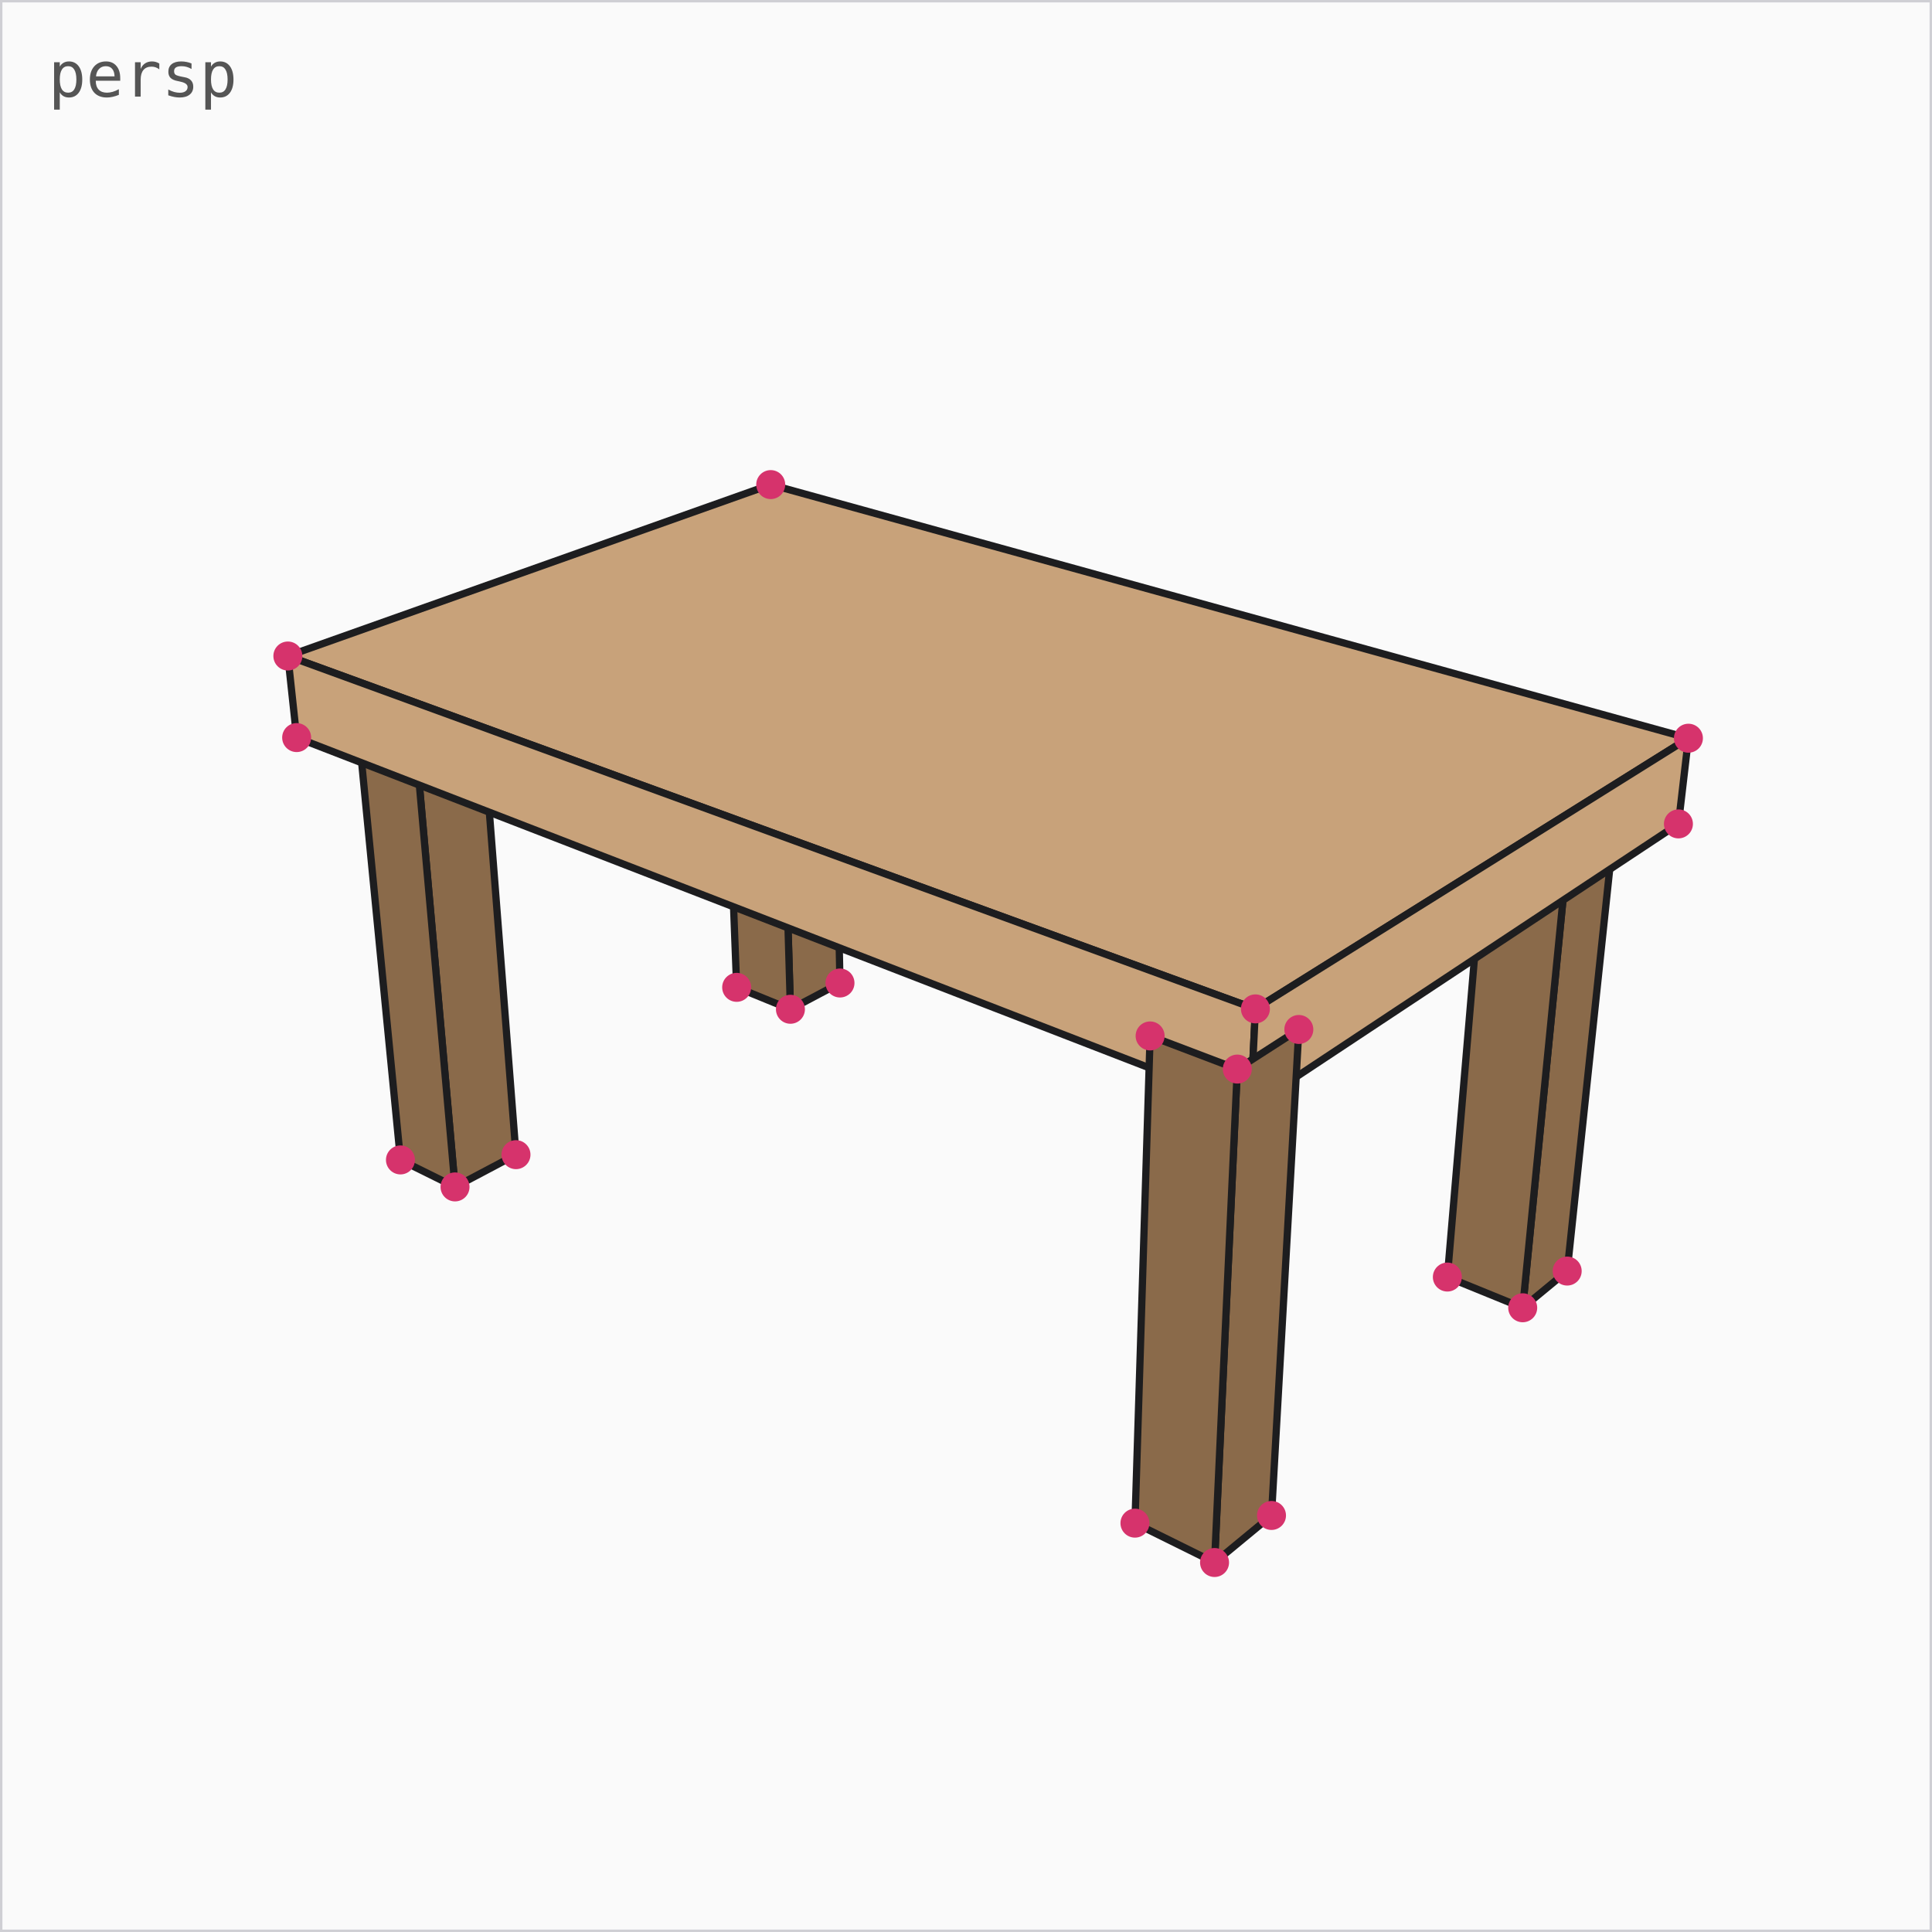
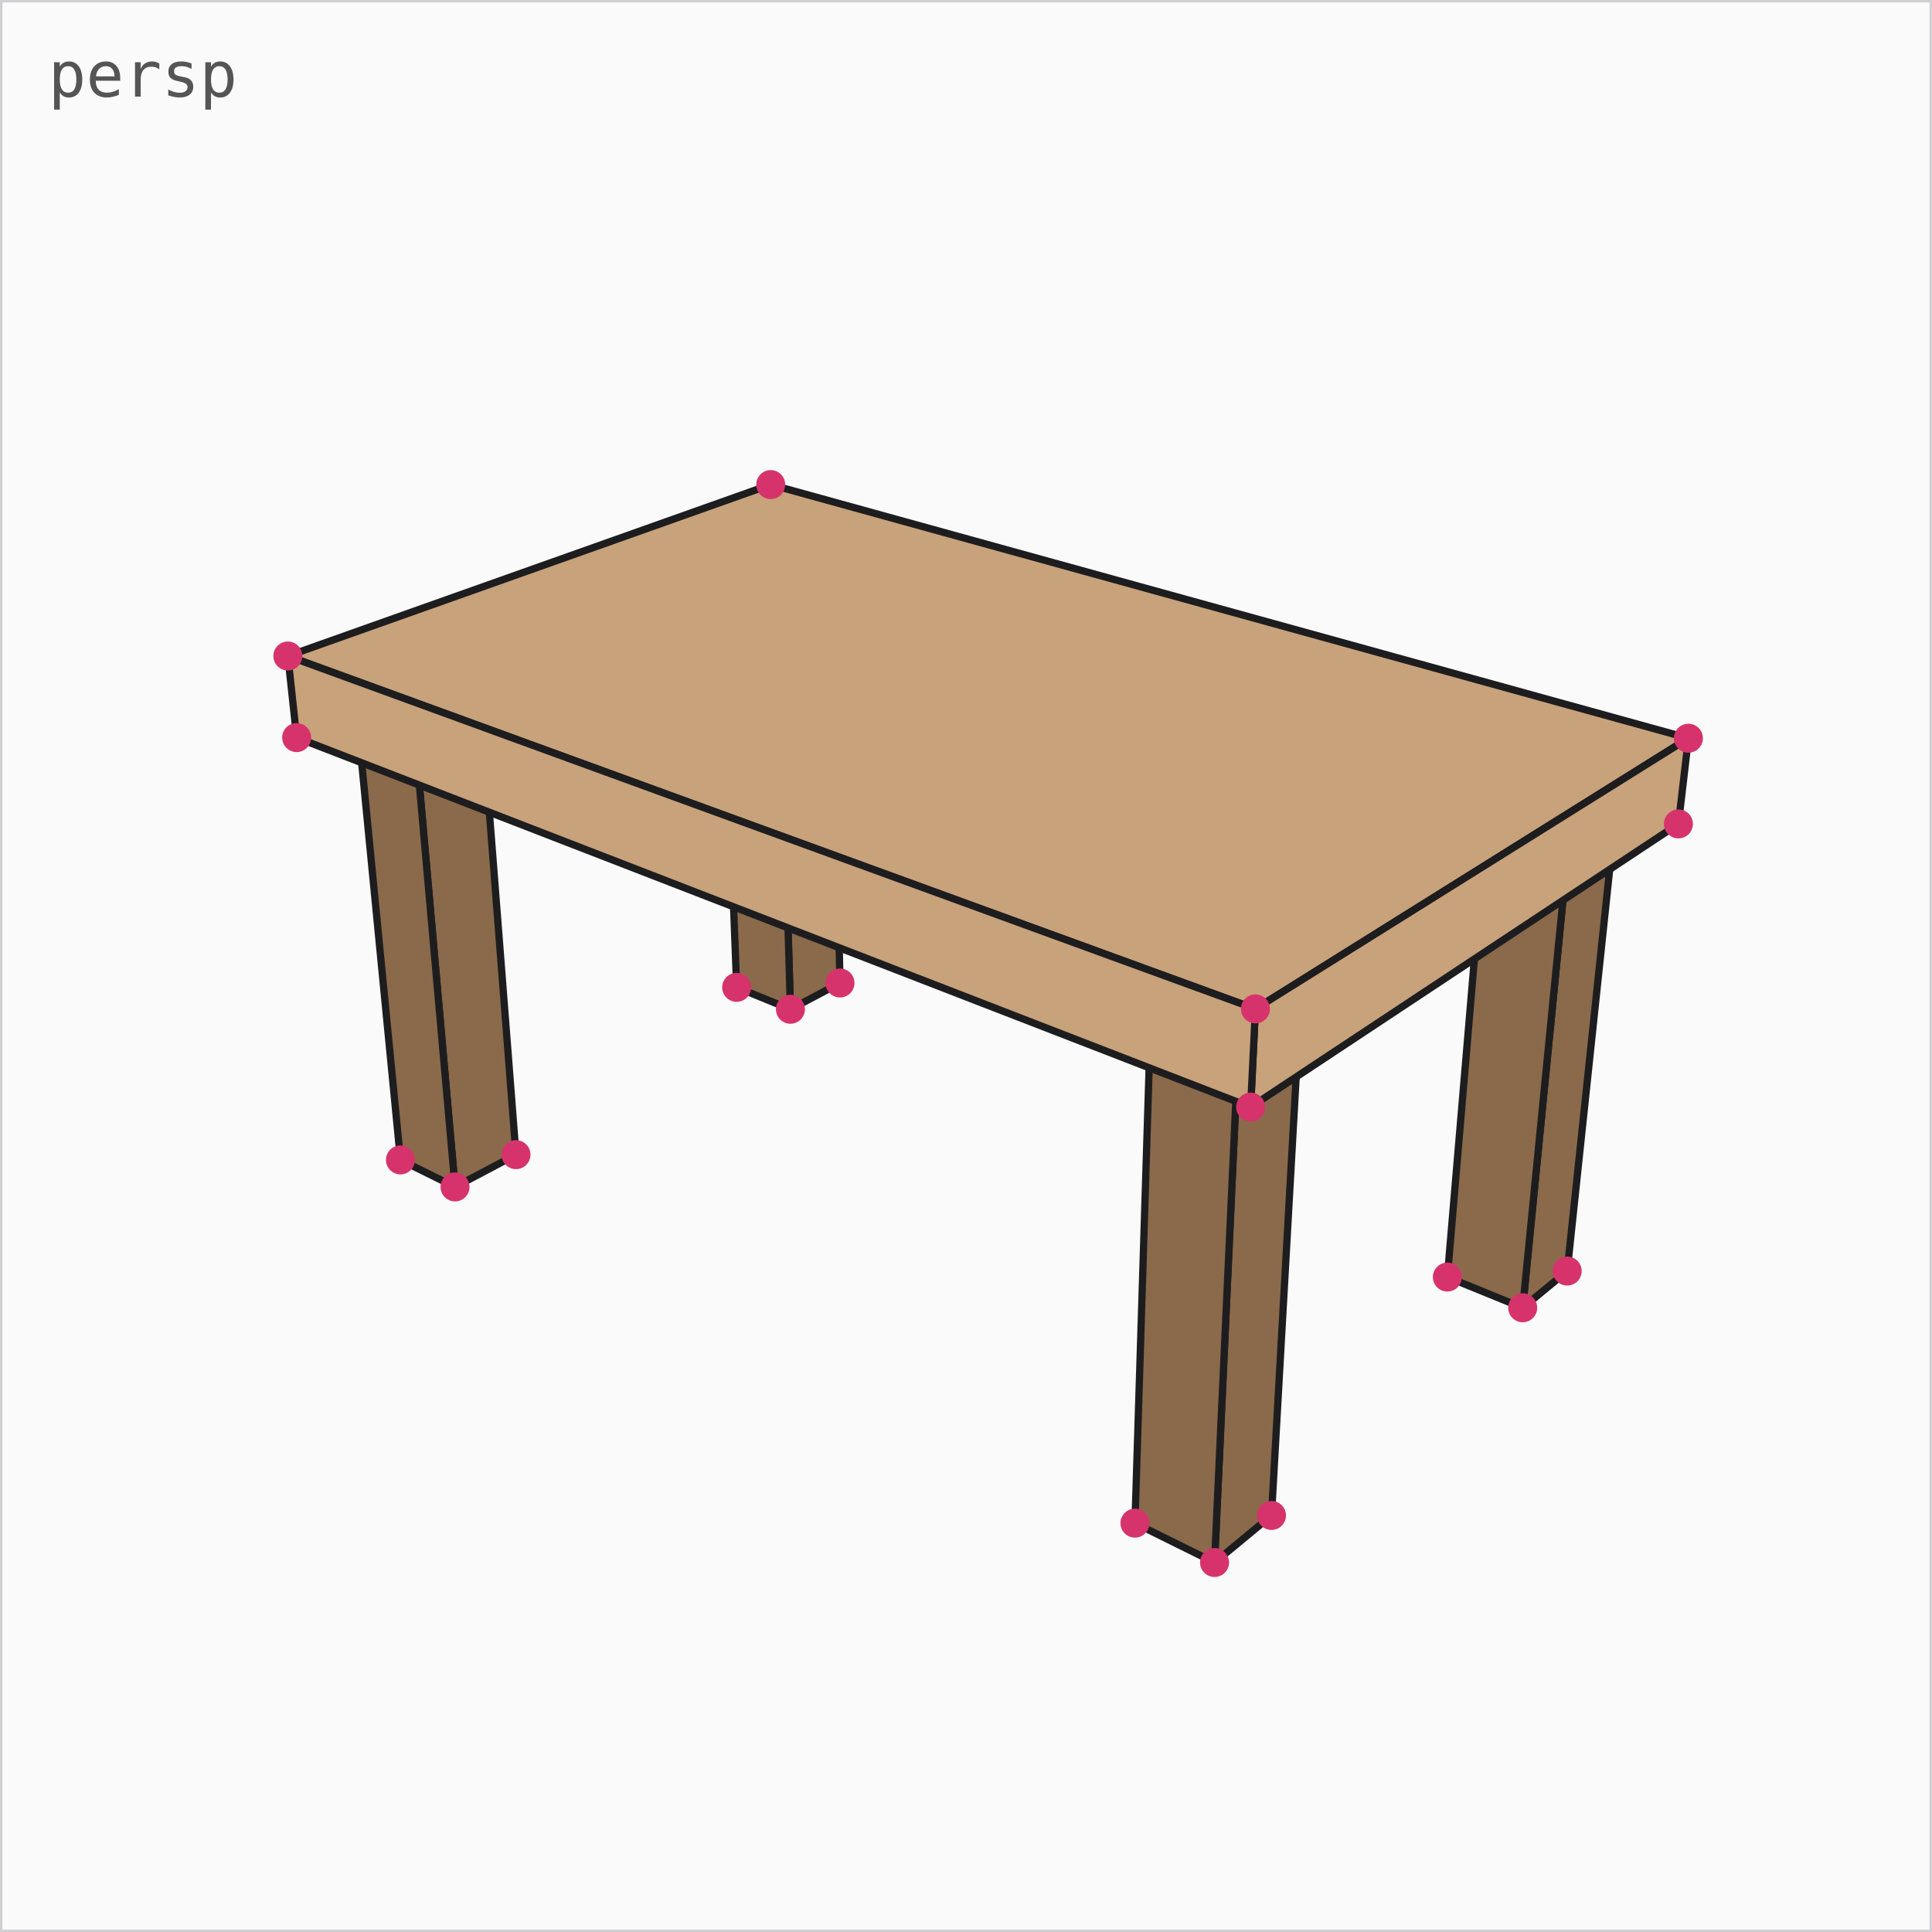
<svg xmlns="http://www.w3.org/2000/svg" viewBox="0 0 400 400" width="400" height="400">
  <g data-view="persp" transform="translate(0 0)">
    <rect width="400" height="400" fill="#fafafa" stroke="#cfcfd4" />
    <text x="10" y="20" font-family="monospace" font-size="13" fill="#555">persp</text>
    <polygon data-face="8" data-depth="6.06" points="173.91,203.52 172.2,122.63 161.23,127 163.65,208.96" fill="#8a6a4a" stroke="#1d1d1f" stroke-width="1.5" stroke-linejoin="round" />
    <circle data-v="9" cx="173.91" cy="203.52" r="3" fill="#d6336c" />
    <circle data-v="10" cx="172.2" cy="122.63" r="3" fill="#d6336c" />
    <polygon data-face="6" data-depth="6.05" points="152.52,204.42 163.65,208.96 161.23,127 149.4,123.35" fill="#8a6a4a" stroke="#1d1d1f" stroke-width="1.5" stroke-linejoin="round" />
    <circle data-v="12" cx="152.52" cy="204.42" r="3" fill="#d6336c" />
    <circle data-v="13" cx="163.65" cy="208.96" r="3" fill="#d6336c" />
    <circle data-v="14" cx="161.23" cy="127" r="3" fill="#d6336c" />
    <circle data-v="15" cx="149.4" cy="123.35" r="3" fill="#d6336c" />
    <polygon data-face="13" data-depth="5.44" points="106.83,239.06 100.01,151.37 86.32,156.82 94.21,245.74" fill="#8a6a4a" stroke="#1d1d1f" stroke-width="1.5" stroke-linejoin="round" />
    <circle data-v="17" cx="106.83" cy="239.06" r="3" fill="#d6336c" />
    <circle data-v="18" cx="100.01" cy="151.37" r="3" fill="#d6336c" />
    <polygon data-face="11" data-depth="5.43" points="82.91,240.15 94.21,245.74 86.32,156.82 74.33,152.26" fill="#8a6a4a" stroke="#1d1d1f" stroke-width="1.5" stroke-linejoin="round" />
    <circle data-v="20" cx="82.91" cy="240.15" r="3" fill="#d6336c" />
    <circle data-v="21" cx="94.21" cy="245.74" r="3" fill="#d6336c" />
    <circle data-v="22" cx="86.32" cy="156.82" r="3" fill="#d6336c" />
    <circle data-v="23" cx="74.33" cy="152.26" r="3" fill="#d6336c" />
    <polygon data-face="18" data-depth="5.09" points="324.47,263.16 334.21,171.09 324.48,177.36 315.26,270.76" fill="#8a6a4a" stroke="#1d1d1f" stroke-width="1.5" stroke-linejoin="round" />
    <circle data-v="25" cx="324.47" cy="263.16" r="3" fill="#d6336c" />
    <circle data-v="26" cx="334.21" cy="171.09" r="3" fill="#d6336c" />
    <polygon data-face="16" data-depth="5.08" points="299.66,264.4 315.26,270.76 324.48,177.36 307.5,172.12" fill="#8a6a4a" stroke="#1d1d1f" stroke-width="1.5" stroke-linejoin="round" />
    <circle data-v="28" cx="299.66" cy="264.4" r="3" fill="#d6336c" />
    <circle data-v="29" cx="315.26" cy="270.76" r="3" fill="#d6336c" />
    <circle data-v="30" cx="324.48" cy="177.36" r="3" fill="#d6336c" />
    <circle data-v="31" cx="307.5" cy="172.12" r="3" fill="#d6336c" />
    <polygon data-face="4" data-depth="5.05" points="159.57,100.33 59.6,135.82 259.92,208.88 349.57,152.84" fill="#c8a27a" stroke="#1d1d1f" stroke-width="1.5" stroke-linejoin="round" />
    <circle data-v="3" cx="159.57" cy="100.33" r="3" fill="#d6336c" />
-     <polygon data-face="0" data-depth="4.67" points="61.42,152.71 258.93,229.21 259.92,208.88 59.6,135.82" fill="#c8a27a" stroke="#1d1d1f" stroke-width="1.5" stroke-linejoin="round" />
-     <circle data-v="4" cx="61.42" cy="152.71" r="3" fill="#d6336c" />
-     <circle data-v="7" cx="59.6" cy="135.82" r="3" fill="#d6336c" />
+     <polygon data-face="23" data-depth="4.47" points="263.25,313.76 268.91,213.14 256.17,221.34 251.46,323.5" fill="#8a6a4a" stroke="#1d1d1f" stroke-width="1.5" stroke-linejoin="round" />
+     <circle data-v="33" cx="263.25" cy="313.76" r="3" fill="#d6336c" />
+     <circle data-v="34" cx="268.91" cy="213.14" r="3" fill="#d6336c" />
    <polygon data-face="2" data-depth="4.51" points="347.5,170.58 349.57,152.84 259.92,208.88 258.93,229.21" fill="#c8a27a" stroke="#1d1d1f" stroke-width="1.5" stroke-linejoin="round" />
    <circle data-v="1" cx="347.5" cy="170.58" r="3" fill="#d6336c" />
    <circle data-v="2" cx="349.57" cy="152.84" r="3" fill="#d6336c" />
-     <circle data-v="5" cx="258.93" cy="229.21" r="3" fill="#d6336c" />
-     <circle data-v="6" cx="259.92" cy="208.88" r="3" fill="#d6336c" />
-     <polygon data-face="23" data-depth="4.47" points="263.25,313.76 268.91,213.14 256.17,221.34 251.46,323.5" fill="#8a6a4a" stroke="#1d1d1f" stroke-width="1.5" stroke-linejoin="round" />
-     <circle data-v="33" cx="263.25" cy="313.76" r="3" fill="#d6336c" />
-     <circle data-v="34" cx="268.91" cy="213.14" r="3" fill="#d6336c" />
    <polygon data-face="21" data-depth="4.47" points="234.98,315.35 251.46,323.5 256.17,221.34 238.12,214.48" fill="#8a6a4a" stroke="#1d1d1f" stroke-width="1.5" stroke-linejoin="round" />
    <circle data-v="36" cx="234.98" cy="315.35" r="3" fill="#d6336c" />
    <circle data-v="37" cx="251.46" cy="323.5" r="3" fill="#d6336c" />
    <circle data-v="38" cx="256.17" cy="221.34" r="3" fill="#d6336c" />
    <circle data-v="39" cx="238.12" cy="214.48" r="3" fill="#d6336c" />
+     <polygon data-face="0" data-depth="4.67" points="61.42,152.71 258.93,229.21 259.92,208.88 59.6,135.82" fill="#c8a27a" stroke="#1d1d1f" stroke-width="1.5" stroke-linejoin="round" />
+     <circle data-v="4" cx="61.42" cy="152.71" r="3" fill="#d6336c" />
+     <circle data-v="5" cx="258.93" cy="229.21" r="3" fill="#d6336c" />
+     <circle data-v="6" cx="259.92" cy="208.88" r="3" fill="#d6336c" />
+     <circle data-v="7" cx="59.6" cy="135.82" r="3" fill="#d6336c" />
  </g>
</svg>
